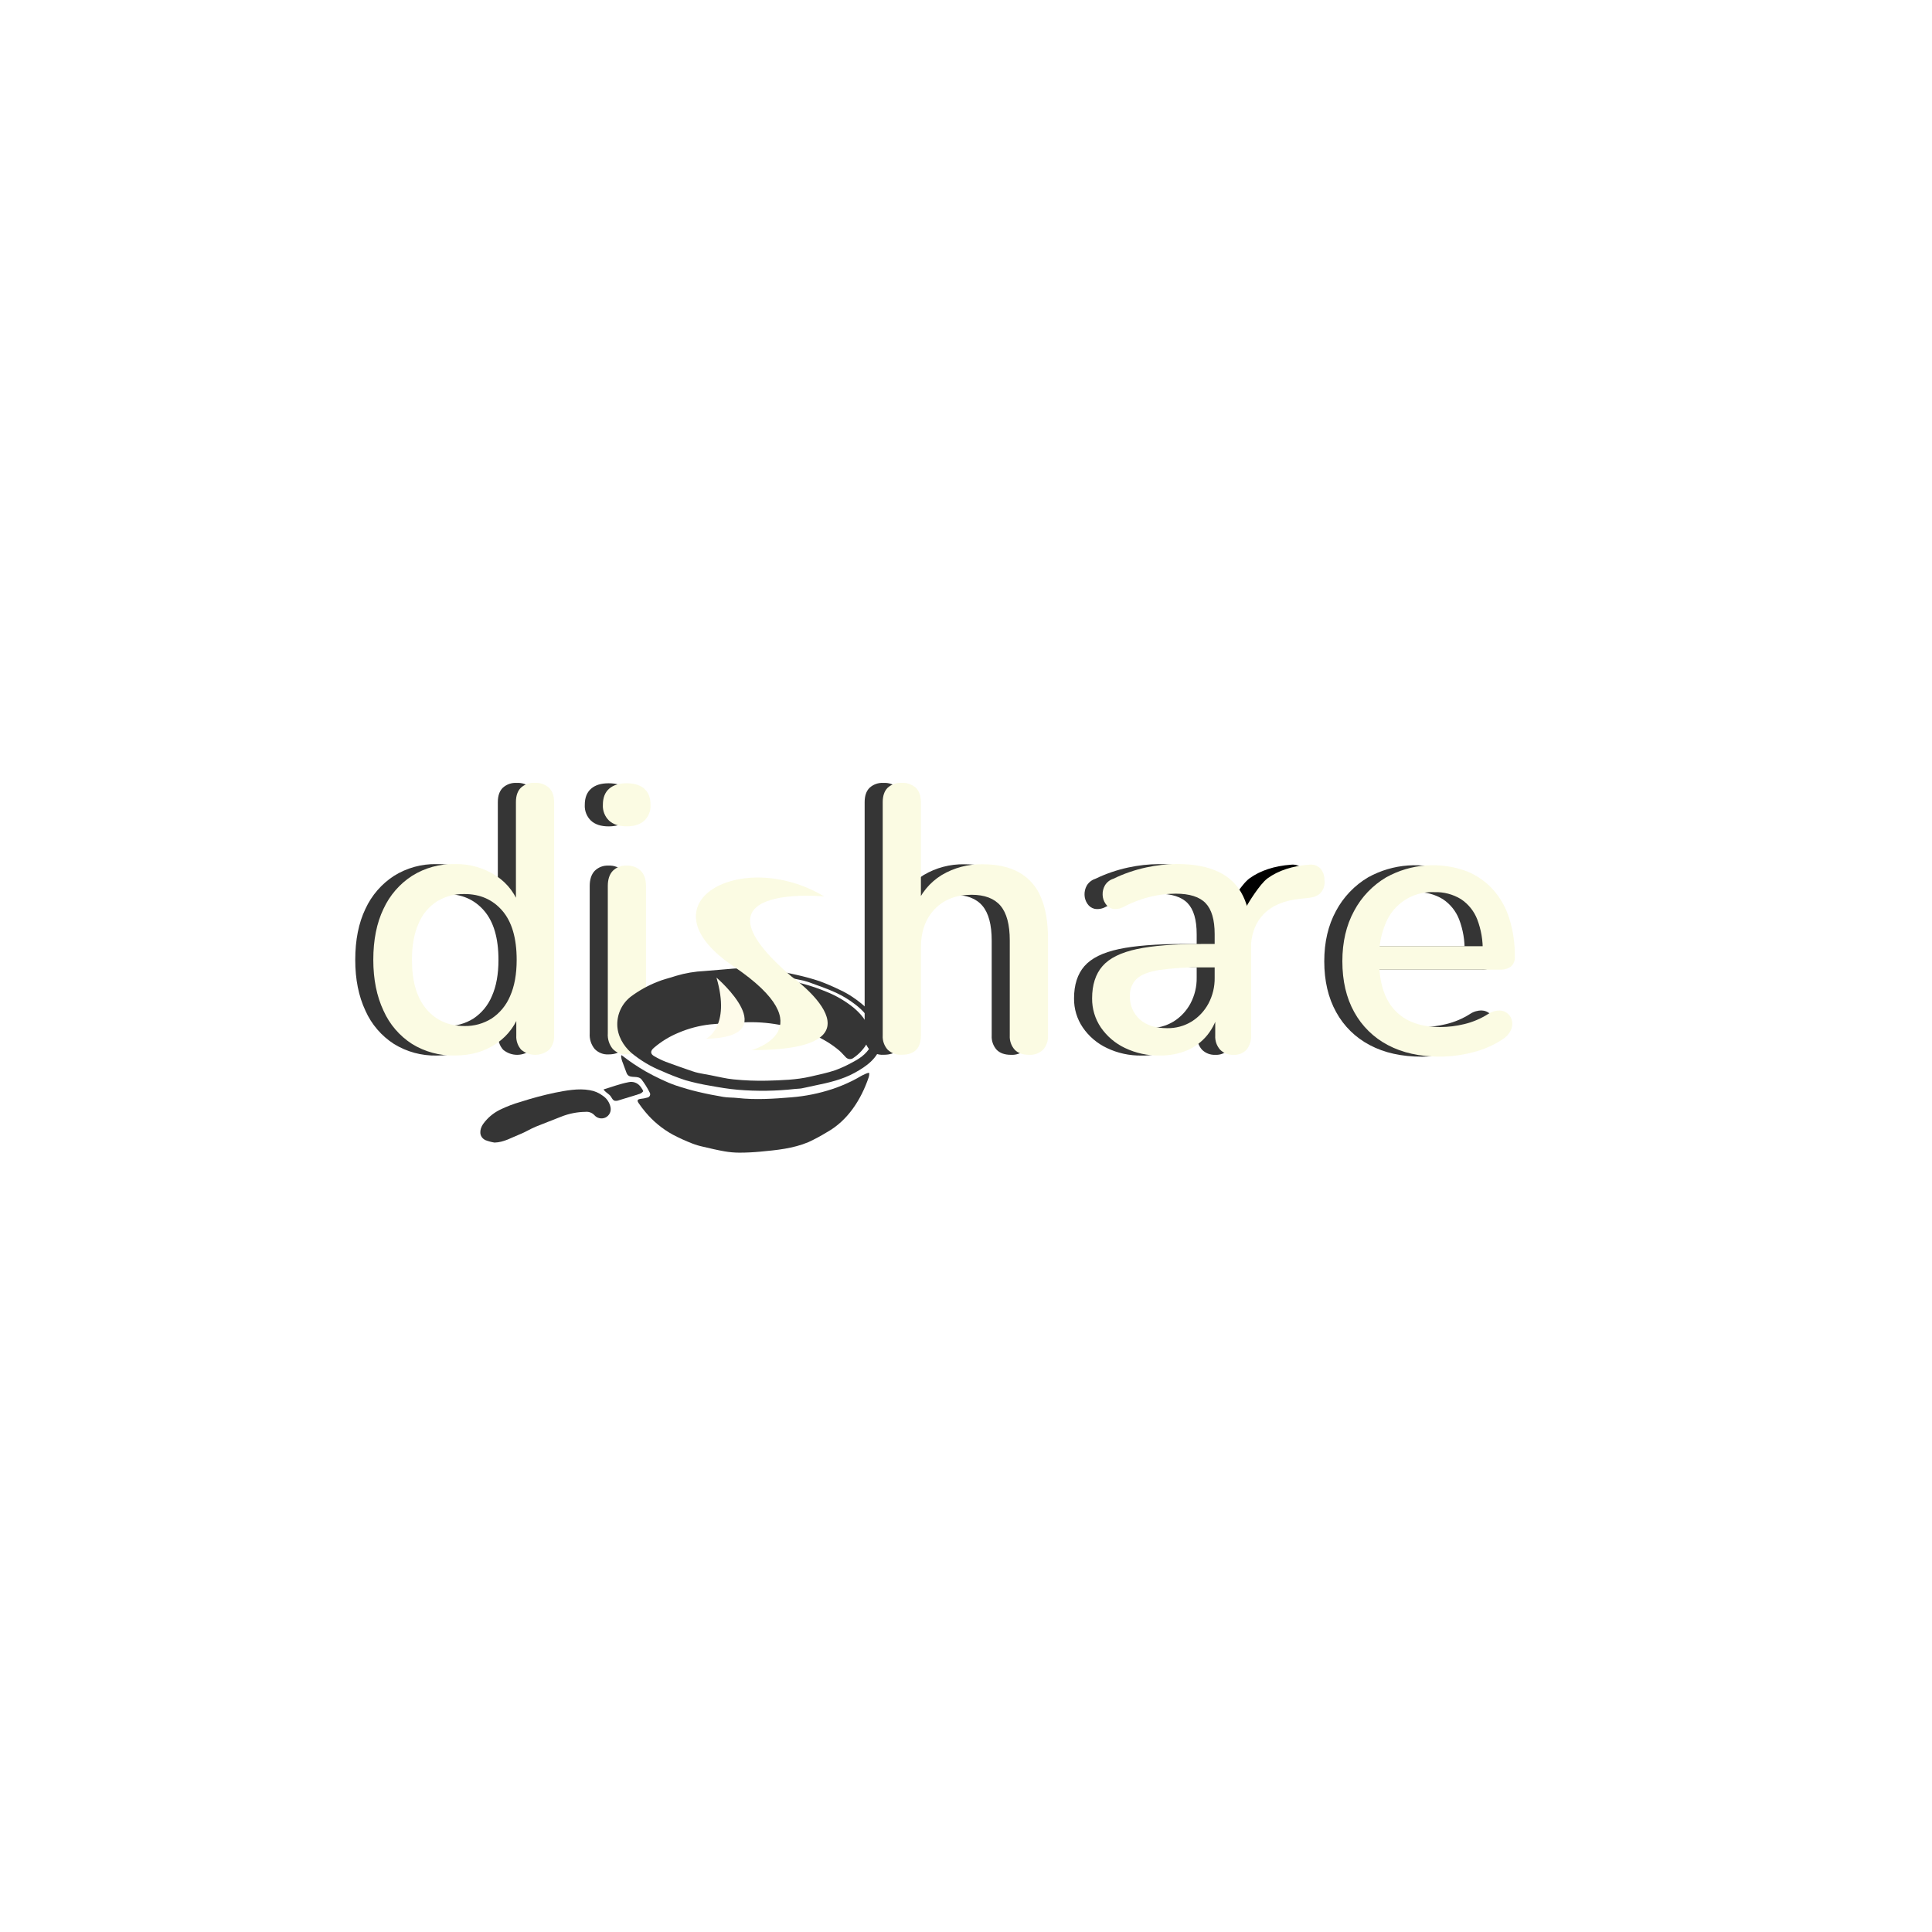
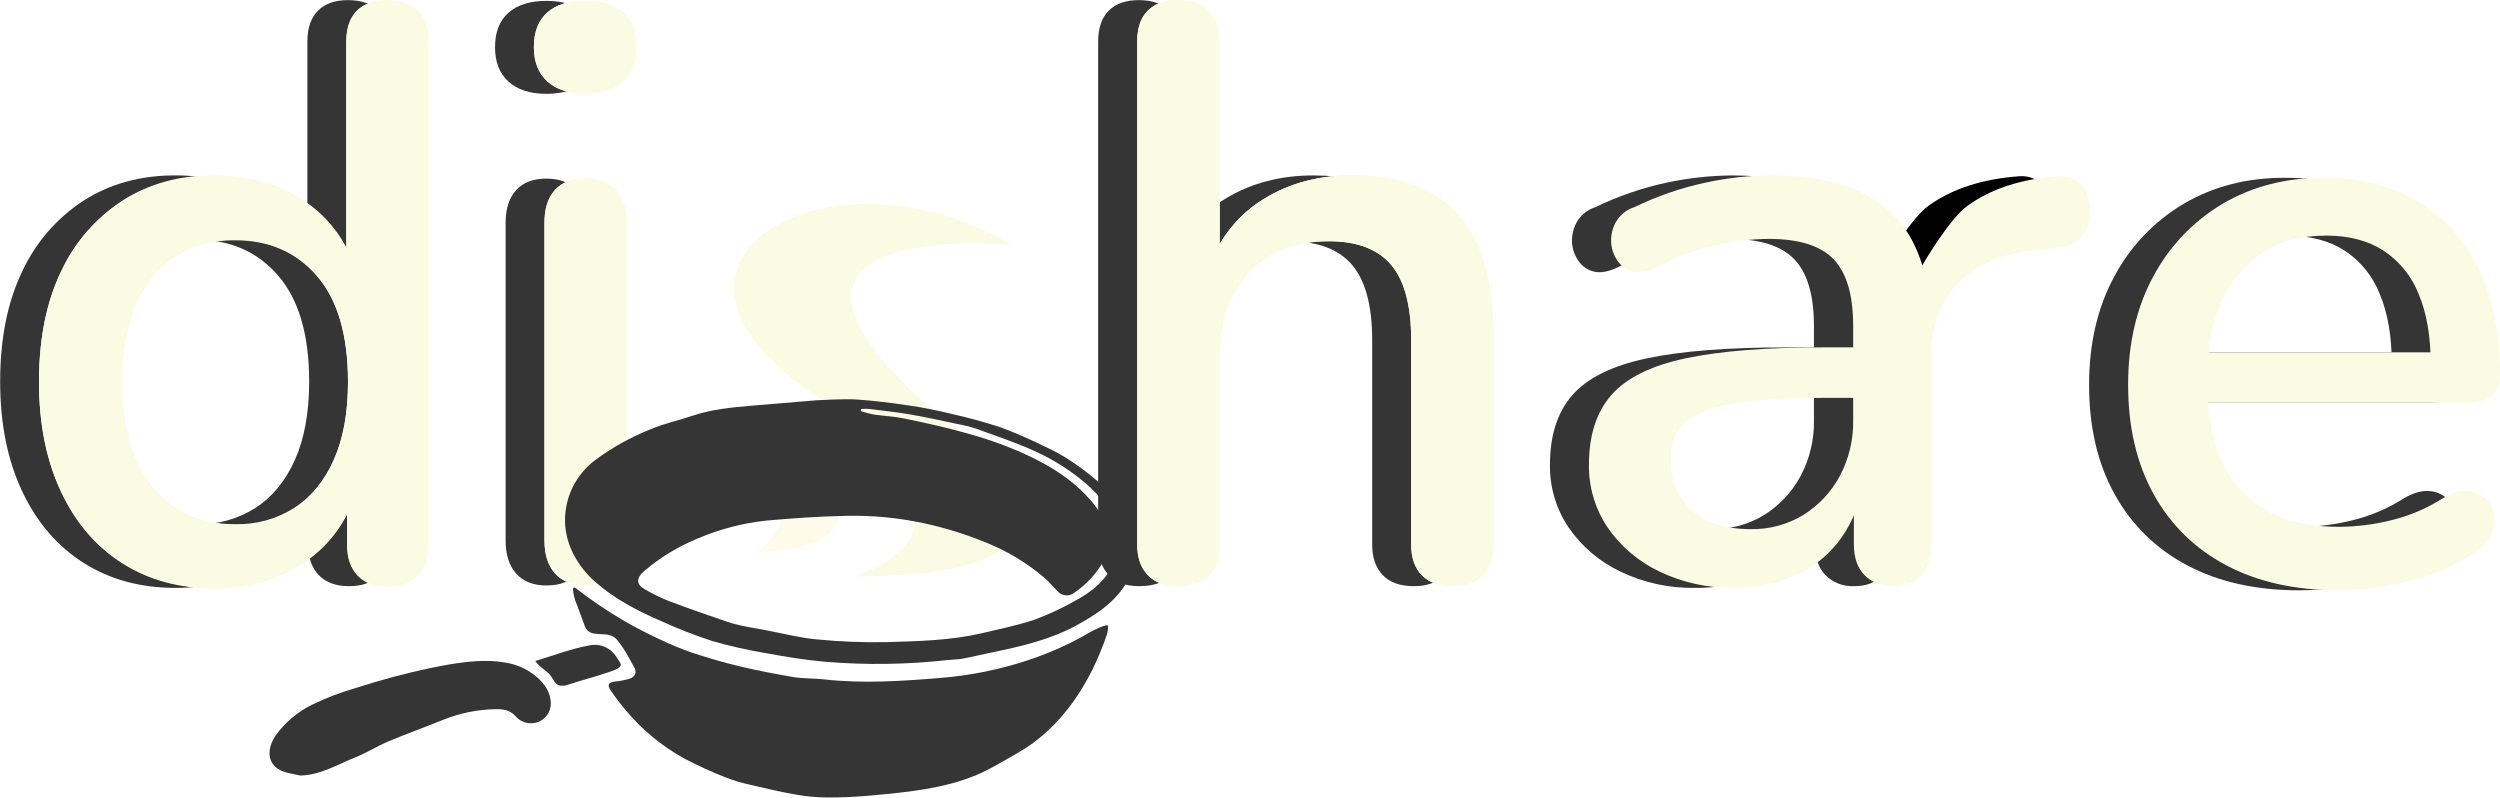
- <svg xmlns="http://www.w3.org/2000/svg" id="Layer_1" data-name="Layer 1" viewBox="0 0 878.74 878.74">
+ <svg xmlns="http://www.w3.org/2000/svg" id="Layer_1" data-name="Layer 1" viewBox="0 0 802.01 255.81">
  <defs>
    <style>.cls-1{fill:#353535;}.cls-2{fill:#fbfbe3;}.cls-3{fill:#fefbea;}</style>
  </defs>
-   <path class="cls-1" d="M198.57,480.1a35.55,35.55,0,0,1-19.35-5.25,34.75,34.75,0,0,1-13-15.13q-4.65-9.9-4.64-23.14,0-13.57,4.64-23.22a35.61,35.61,0,0,1,13-15,35.17,35.17,0,0,1,19.35-5.33,33.08,33.08,0,0,1,19,5.41A26.29,26.29,0,0,1,228.32,413h-1.89V364.86c0-2.87.74-5.05,2.24-6.54a8.59,8.59,0,0,1,6.36-2.23,8.92,8.92,0,0,1,6.45,2.23q2.33,2.24,2.32,6.54V471a9,9,0,0,1-2.23,6.45,9.89,9.89,0,0,1-12.73,0A8.93,8.93,0,0,1,226.6,471V455.85l1.89,3.78a27,27,0,0,1-10.75,14.88Q209.75,480.11,198.57,480.1ZM203,466.68a22.26,22.26,0,0,0,12.38-3.44,22.68,22.68,0,0,0,8.34-10.15q3-6.7,3-16.51,0-14.79-6.53-22.36T203,406.65A23,23,0,0,0,190.48,410a22.16,22.16,0,0,0-8.34,10.06q-3,6.71-3,16.51,0,14.63,6.54,22.36T203,466.68Z" />
-   <path class="cls-1" d="M276.82,375.87q-5.16,0-8-2.58a9.25,9.25,0,0,1-2.84-7.23c0-3.21.94-5.64,2.84-7.31s4.55-2.49,8-2.49,6.11.83,8,2.49,2.84,4.1,2.84,7.31a9.28,9.28,0,0,1-2.84,7.23Q282,375.87,276.82,375.87Zm0,103.71a8.1,8.1,0,0,1-6.36-2.49,10.07,10.07,0,0,1-2.24-7V403q0-4.47,2.24-6.88a8.27,8.27,0,0,1,6.36-2.41,8.54,8.54,0,0,1,6.45,2.41q2.33,2.41,2.33,6.88v67.08a10.07,10.07,0,0,1-2.24,7Q281.13,479.58,276.82,479.58Z" />
-   <path class="cls-1" d="M401.86,479.75a8.41,8.41,0,0,1-6.36-2.32,8.92,8.92,0,0,1-2.23-6.45V364.86q0-4.31,2.23-6.54a8.6,8.6,0,0,1,6.36-2.23,8.93,8.93,0,0,1,6.46,2.23c1.54,1.49,2.32,3.67,2.32,6.54V412.5h-2.41A28.61,28.61,0,0,1,420.1,398a35.08,35.08,0,0,1,18.57-4.9q10,0,16.6,3.69a22.9,22.9,0,0,1,9.89,11.18q3.27,7.49,3.27,18.84V471a8.93,8.93,0,0,1-2.24,6.45,8.41,8.41,0,0,1-6.36,2.32q-4.31,0-6.54-2.32a8.92,8.92,0,0,1-2.23-6.45V427.81q0-10.83-4.22-15.82t-13.15-5q-10.5,0-16.77,6.53t-6.28,17.55V471Q410.64,479.76,401.86,479.75Z" />
-   <path class="cls-1" d="M519.17,480.1a35.11,35.11,0,0,1-15.74-3.44,27.55,27.55,0,0,1-10.92-9.29,23.07,23.07,0,0,1-4-13.24q0-9.3,4.73-14.71t15.65-7.74q10.92-2.32,29.5-2.32h8.09V440H538.6a125.28,125.28,0,0,0-19.6,1.21q-7.23,1.2-10.24,4a10.25,10.25,0,0,0-3,7.82,13.58,13.58,0,0,0,4.47,10.58q4.47,4.05,12.39,4a20.63,20.63,0,0,0,11.18-3,21.8,21.8,0,0,0,7.65-8.17,24.22,24.22,0,0,0,2.84-11.86V424.89q0-9.81-4.13-14.11t-13.59-4.3a50.35,50.35,0,0,0-11.43,1.38,53.92,53.92,0,0,0-12.3,4.64,7.53,7.53,0,0,1-5,.86,5.36,5.36,0,0,1-3.27-2.32,7.58,7.58,0,0,1-1.29-4,8.08,8.08,0,0,1,1-4.21,7,7,0,0,1,3.87-3.1,67.23,67.23,0,0,1,15-5.16,68.21,68.21,0,0,1,13.93-1.54q11.52,0,19,3.61a23.29,23.29,0,0,1,11.09,11q3.62,7.4,3.61,19.09V471a9.41,9.41,0,0,1-2.06,6.45,7.64,7.64,0,0,1-6,2.32,8,8,0,0,1-6-2.32,8.93,8.93,0,0,1-2.24-6.45V459.8H546a25.63,25.63,0,0,1-5.07,10.92,24.1,24.1,0,0,1-9.21,7A30.94,30.94,0,0,1,519.17,480.1Z" />
-   <path d="M558.56,412.59c-.1.4-.18.79-.28,1.19s-.15.73-.25,1.1a5.71,5.71,0,0,1-.54,1.33,11.69,11.69,0,0,1,.65,2.44c.49,3.19,1.36,6.29,2.07,9.43.09.27.19.54.28.82l.29.52q.72-8.43,5.72-13.59,5.85-6,17-7.06l3.27-.34a8.43,8.43,0,0,0,5.84-2.49,7.32,7.32,0,0,0,1.55-5.77,7.55,7.55,0,0,0-2-5.33,6.3,6.3,0,0,0-4.9-1.55q-11.52.87-18.92,6.2c-3.67,2.64-9.14,11.89-9.21,12.05" />
-   <path class="cls-1" d="M646.7,480.61q-13.77,0-23.65-5.25a36.91,36.91,0,0,1-15.31-15q-5.41-9.72-5.42-23.13,0-13.08,5.33-22.88a39.18,39.18,0,0,1,14.62-15.31,43.9,43.9,0,0,1,36.81-2.66,32.15,32.15,0,0,1,11.78,8.25,35.51,35.51,0,0,1,7.4,13.16,56.57,56.57,0,0,1,2.49,17.37,5.44,5.44,0,0,1-1.72,4.39,7.81,7.81,0,0,1-5.16,1.46H616.08V430.39h53l-2.93,2.4a38.29,38.29,0,0,0-2.49-14.62,19.49,19.49,0,0,0-7.4-9.2,21.8,21.8,0,0,0-12.12-3.18,22.7,22.7,0,0,0-22.19,14.28A38.88,38.88,0,0,0,619,435.72v1q0,15.13,7.13,22.79t20.73,7.65a46.89,46.89,0,0,0,10.92-1.37,35.93,35.93,0,0,0,10.92-4.65,9.22,9.22,0,0,1,5.25-1.54,5.81,5.81,0,0,1,5.59,5,7,7,0,0,1-.69,4.22,10,10,0,0,1-3.61,3.87,43,43,0,0,1-13.59,5.93A60.31,60.31,0,0,1,646.7,480.61Z" />
-   <path class="cls-2" d="M206.79,480.08a35.54,35.54,0,0,1-19.35-5.24,34.76,34.76,0,0,1-13-15.14q-4.65-9.88-4.65-23.13,0-13.59,4.65-23.22a35.59,35.59,0,0,1,13-15,35.1,35.1,0,0,1,19.35-5.34,33.09,33.09,0,0,1,19,5.42A26.3,26.3,0,0,1,236.55,413h-1.89V364.85q0-4.31,2.23-6.54a8.61,8.61,0,0,1,6.37-2.24,8.93,8.93,0,0,1,6.45,2.24c1.54,1.49,2.32,3.67,2.32,6.54V471a8.93,8.93,0,0,1-2.24,6.45,9.89,9.89,0,0,1-12.73,0,8.92,8.92,0,0,1-2.23-6.45V455.83l1.89,3.79A27.05,27.05,0,0,1,226,474.49Q218,480.09,206.79,480.08Zm4.47-13.41a22.4,22.4,0,0,0,12.39-3.44A22.8,22.8,0,0,0,232,453.08q3-6.7,3-16.51,0-14.79-6.54-22.36t-17.2-7.57A23,23,0,0,0,198.71,410a22.09,22.09,0,0,0-8.34,10.06q-3,6.7-3,16.51,0,14.63,6.53,22.36T211.26,466.67Z" />
-   <path class="cls-2" d="M285.05,375.85q-5.16,0-8-2.58a9.26,9.26,0,0,1-2.84-7.22q0-4.82,2.84-7.31t8-2.49q5.16,0,8,2.49t2.84,7.31a9.26,9.26,0,0,1-2.84,7.22Q290.22,375.85,285.05,375.85Zm0,103.72a8.06,8.06,0,0,1-6.36-2.5,10,10,0,0,1-2.24-7V403c0-3,.74-5.27,2.24-6.88a8.22,8.22,0,0,1,6.36-2.41,8.53,8.53,0,0,1,6.45,2.41q2.33,2.42,2.32,6.88v67.08a10.1,10.1,0,0,1-2.23,7Q289.34,479.58,285.05,479.57Z" />
-   <path class="cls-2" d="M410.09,479.74a8.41,8.41,0,0,1-6.36-2.32,8.93,8.93,0,0,1-2.24-6.45V364.85q0-4.31,2.24-6.54a8.61,8.61,0,0,1,6.36-2.24,8.93,8.93,0,0,1,6.45,2.24q2.32,2.24,2.32,6.54v47.64h-2.41A28.62,28.62,0,0,1,428.32,398a35.1,35.1,0,0,1,18.58-4.91q10,0,16.6,3.7a22.85,22.85,0,0,1,9.89,11.18q3.25,7.49,3.27,18.84V471a8.93,8.93,0,0,1-2.24,6.45,8.41,8.41,0,0,1-6.36,2.32q-4.31,0-6.54-2.32a8.93,8.93,0,0,1-2.24-6.45V427.8q0-10.85-4.21-15.83t-13.16-5q-10.49,0-16.77,6.53t-6.28,17.55V471Q418.86,479.75,410.09,479.74Z" />
-   <path class="cls-2" d="M527.39,480.08a35.09,35.09,0,0,1-15.73-3.43,27.66,27.66,0,0,1-10.93-9.29,23.16,23.16,0,0,1-4-13.25q0-9.28,4.73-14.7t15.65-7.74q10.92-2.32,29.5-2.32h8.08V440h-7.91a125.63,125.63,0,0,0-19.61,1.2c-4.81.81-8.23,2.15-10.23,4.05a10.22,10.22,0,0,0-3,7.82,13.58,13.58,0,0,0,4.47,10.58q4.47,4,12.38,4a20.63,20.63,0,0,0,11.18-3,21.83,21.83,0,0,0,7.66-8.17,24.23,24.23,0,0,0,2.84-11.87V424.87q0-9.8-4.13-14.1t-13.59-4.3a50.5,50.5,0,0,0-11.44,1.38,53.33,53.33,0,0,0-12.3,4.64,7.57,7.57,0,0,1-5,.86A5.36,5.36,0,0,1,502.8,411a7.43,7.43,0,0,1-1.29-4,8,8,0,0,1,1-4.21,6.89,6.89,0,0,1,3.87-3.1,66,66,0,0,1,15-5.16,68.35,68.35,0,0,1,13.94-1.55q11.52,0,19,3.62a23.21,23.21,0,0,1,11.1,11q3.6,7.4,3.61,19.1V471a9.36,9.36,0,0,1-2.07,6.45,7.61,7.61,0,0,1-6,2.32,8,8,0,0,1-6-2.32,8.92,8.92,0,0,1-2.23-6.45V459.79h1.55a25.63,25.63,0,0,1-5.08,10.92,24.17,24.17,0,0,1-9.2,7A31.16,31.16,0,0,1,527.39,480.08Z" />
-   <path class="cls-2" d="M566.79,412.58c-.1.39-.19.79-.28,1.18s-.16.73-.25,1.1a5.61,5.61,0,0,1-.54,1.34,12.15,12.15,0,0,1,.64,2.44c.5,3.19,1.36,6.29,2.07,9.42.1.28.19.55.28.83s.19.32.3.52q.72-8.43,5.71-13.6,5.85-6,17-7.05l3.27-.34q4-.35,5.85-2.5a7.29,7.29,0,0,0,1.55-5.76,7.62,7.62,0,0,0-2-5.33,6.29,6.29,0,0,0-4.9-1.55q-11.53.86-18.92,6.19c-3.67,2.65-9.14,11.9-9.21,12.06" />
-   <path class="cls-2" d="M654.92,480.6q-13.75,0-23.65-5.25a37.15,37.15,0,0,1-15.31-15q-5.41-9.72-5.41-23.14,0-13.06,5.33-22.87a39.11,39.11,0,0,1,14.62-15.31,43.86,43.86,0,0,1,36.81-2.67,32.34,32.34,0,0,1,11.78,8.26,35.65,35.65,0,0,1,7.4,13.16A56.57,56.57,0,0,1,689,435.19a5.44,5.44,0,0,1-1.72,4.38A7.79,7.79,0,0,1,682.1,441H624.31V430.37h53l-2.92,2.41a38.25,38.25,0,0,0-2.49-14.62,19.55,19.55,0,0,0-7.4-9.2,21.84,21.84,0,0,0-12.13-3.18,22.71,22.71,0,0,0-22.18,14.27,38.71,38.71,0,0,0-2.93,15.65v1q0,15.13,7.14,22.79t20.73,7.65A47.05,47.05,0,0,0,666,465.8a35.65,35.65,0,0,0,10.92-4.64,9.31,9.31,0,0,1,5.25-1.55,5.83,5.83,0,0,1,5.59,5,7,7,0,0,1-.69,4.21,9.88,9.88,0,0,1-3.61,3.87,43.06,43.06,0,0,1-13.59,5.94A60.8,60.8,0,0,1,654.92,480.6Z" />
-   <path class="cls-1" d="M400.15,466.69a31.81,31.81,0,0,0-4.89-7.12,50,50,0,0,0-7.35-6,40,40,0,0,0-5.85-3.31,99.75,99.75,0,0,0-9.32-4,105.46,105.46,0,0,0-10.52-2.88c-3-.72-6.05-1.32-9.11-1.78-3.55-.53-7.13-1-10.71-1.23-2.78-.2-8.11.16-8.43.16h-.06c-4.44.37-9,.74-13.52,1.13a53.6,53.6,0,0,0-12.87,2.18c-2.9,1-5.89,1.6-8.76,2.83a52.25,52.25,0,0,0-11.63,6.47,15.85,15.85,0,0,0-6.37,13c.09,5,2.74,9.5,6.35,12.7a52,52,0,0,0,14,8.34,105.31,105.31,0,0,0,10.66,4.14A100.54,100.54,0,0,0,323,493.83c4.17.76,8.37,1.47,12.59,1.83a132.61,132.61,0,0,0,26.05-.37c1-.11,2-.09,3-.27,2-.38,3.94-.87,5.92-1.27,6.32-1.29,12.46-2.67,18.17-5.8,5.45-3,10.28-6.43,12.14-12.81A11.11,11.11,0,0,0,400.15,466.69Zm-3.49,7.83c-1.65,4-4.71,6.4-8.3,8.31a58,58,0,0,1-8.46,3.95c-3.65,1.23-7.46,2-11.22,2.88-6.56,1.53-13.28,1.68-19.95,1.88a124.91,124.91,0,0,1-15-.59c-3.55-.32-7.05-1.25-10.57-1.91-1.78-.33-3.57-.63-5.35-1a24.15,24.15,0,0,1-3-.84c-4-1.39-8-2.76-12-4.26a38.31,38.31,0,0,1-5.2-2.52c-1.87-1.05-1.89-2.4-.19-3.84a41.14,41.14,0,0,1,11.24-6.87A50.92,50.92,0,0,1,323,465.94c5.7-.52,11.43-.91,17.15-1a70.62,70.62,0,0,1,16.11,1.53,78.24,78.24,0,0,1,13.29,4.05,44.31,44.31,0,0,1,12.32,7.43c1,.9,1.91,2,2.9,3a2.58,2.58,0,0,0,3.49.16,20.19,20.19,0,0,0,6.33-7,7.57,7.57,0,0,0,.82-5.73c-1.23-4.21-3.91-7.28-7.16-10.05a47.63,47.63,0,0,0-12.09-7.13,84.26,84.26,0,0,0-11.09-3.79c-4.24-1.19-8.56-2.12-12.88-3-2.07-.43-4.2-.5-6.3-.81a23.08,23.08,0,0,1-2.55-.62.27.27,0,0,1-.19-.32.26.26,0,0,1,.26-.21,10.3,10.3,0,0,1,1.47,0c2.88.36,5.77.66,8.63,1.16,3.35.58,6.68,1.32,10,2a30.3,30.3,0,0,1,4,1c4.27,1.56,8.59,3,12.71,4.9a45.8,45.8,0,0,1,8.68,5.27c3.71,2.83,6.86,6.26,8.37,10.85C398.14,470,397.63,472.19,396.66,474.52Z" />
-   <path class="cls-1" d="M282.81,480a.71.71,0,0,1,.14.1,92.59,92.59,0,0,0,10.62,7.15c2.31,1.32,4.69,2.53,7.09,3.66a63.81,63.81,0,0,0,6.74,2.8c3.28,1.09,6.6,2.07,10,2.87,3.85.92,7.75,1.69,11.65,2.34,2.09.35,4.25.24,6.36.48,8.24.93,16.45.37,24.66-.31a79.09,79.09,0,0,0,18.53-3.76,69.62,69.62,0,0,0,8.77-3.6c1.4-.69,2.79-1.43,4.13-2.24.29-.17,3.87-2.09,3.87-1.34a5.82,5.82,0,0,1-.25,1.81c-3.41,10.07-9.49,19.71-19,25a83,83,0,0,1-8.46,4.54c-7,2.92-14.45,3.62-21.93,4.32-3.14.29-6.3.45-9.45.45a40.26,40.26,0,0,1-6.76-.6c-3.25-.57-6.47-1.33-9.69-2.09a31.87,31.87,0,0,1-5-1.49,85.86,85.86,0,0,1-8.89-4.05,43.3,43.3,0,0,1-12.4-10.26,45.8,45.8,0,0,1-3.16-4.18c-.74-1.13-.38-1.61,1-1.8a15.31,15.31,0,0,0,3.1-.6,1.52,1.52,0,0,0,1-2.32,37.83,37.83,0,0,0-3.7-5.93c-1.67-1.94-4.67-.4-6.24-2a3.24,3.24,0,0,1-.67-1.22l-1.6-4.32a9.19,9.19,0,0,1-.76-3c0-.18,0-.41.21-.44A.29.29,0,0,1,282.81,480Z" />
-   <path class="cls-1" d="M224.91,519.68a20.05,20.05,0,0,1-4.16-1.12c-3-1.54-2.72-4.78-1.06-7.26a20.65,20.65,0,0,1,7.71-6.55,57.5,57.5,0,0,1,9.54-3.63,153.86,153.86,0,0,1,15.4-4.11c5-1,10.75-2.09,15.86-1.16a13.33,13.33,0,0,1,6,2.55,8.25,8.25,0,0,1,3.5,5.27,4.22,4.22,0,0,1-2.31,4.62,4.3,4.3,0,0,1-5.13-1.17,4.88,4.88,0,0,0-4-1.41,30.8,30.8,0,0,0-11,2.19c-3.87,1.58-7.82,3-11.67,4.59-2.4,1-4.63,2.43-7.05,3.38C232.75,517.35,229.23,519.59,224.91,519.68Z" />
-   <path class="cls-1" d="M274.51,495.51c3.81-1.13,7.52-2.58,11.44-3.3a5.23,5.23,0,0,1,5.2,1.81,2.79,2.79,0,0,1,.34.43c.39.69,1.24,1.65,1,2a3.9,3.9,0,0,1-2.1,1.24c-2.93,1-5.94,1.78-8.87,2.74a3.6,3.6,0,0,1-1.91.23c-1.1-.25-1.46-1.75-2.24-2.49C276.45,497.27,275.23,496.65,274.51,495.51Z" />
-   <path class="cls-3" d="M321.11,472.46s11.41-5.19,4.77-27.81C325.88,444.65,357.63,471.83,321.11,472.46Z" />
-   <path class="cls-2" d="M341.86,477.64s34.44-9.33-8.3-38.17,3.94-54.16,41.29-31.75c0,0-64.73-6.22-14.73,36.52C360.12,444.24,407,477.64,341.86,477.64Z" />
+   <path class="cls-1" d="M94,205.56q-16.76,0-29.43-8t-19.75-23q-7.07-15-7.06-35.18,0-20.65,7.06-35.31A54.3,54.3,0,0,1,64.52,81.32q12.69-8.1,29.43-8.1t28.9,8.24a40,40,0,0,1,16.35,22.1h-2.88V30.32q0-6.54,3.4-9.94T149.4,17q6.27,0,9.8,3.4t3.54,9.94V191.7q0,6.28-3.4,9.81T149.66,205q-6.28,0-9.68-3.53t-3.4-9.81v-23l2.88,5.75a41.08,41.08,0,0,1-16.35,22.62Q110.95,205.57,94,205.56Zm6.8-20.4a34,34,0,0,0,18.83-5.23q8.1-5.22,12.68-15.43t4.58-25.11q0-22.48-9.94-34T100.75,93.88A35.1,35.1,0,0,0,81.65,99q-8.12,5.1-12.68,15.3t-4.58,25.11q0,22.23,9.94,34T100.75,185.16Z" transform="translate(-37.71 -16.96)" />
+   <path class="cls-1" d="M213,47.06q-7.84,0-12.16-3.92t-4.32-11q0-7.32,4.32-11.11T213,17.24q7.85,0,12.16,3.8t4.32,11.11q0,7.07-4.32,11T213,47.06Zm0,157.72q-6.27,0-9.68-3.79t-3.4-10.6v-102c0-4.54,1.14-8,3.4-10.47s5.5-3.66,9.68-3.66,7.46,1.22,9.81,3.66,3.53,5.93,3.53,10.47v102q0,6.81-3.4,10.6T213,204.78Z" transform="translate(-37.71 -16.96)" />
+   <path class="cls-1" d="M403.1,205q-6.27,0-9.67-3.53T390,191.7V30.32q0-6.54,3.4-9.94T403.1,17q6.28,0,9.81,3.4t3.53,9.94v72.45h-3.66q5.76-14.64,18.05-22.1t28.25-7.45q15.17,0,25.24,5.62a34.77,34.77,0,0,1,15,17q5,11.39,5,28.64V191.7q0,6.28-3.4,9.81T491.25,205q-6.54,0-9.94-3.53t-3.4-9.81V126.05q0-16.47-6.41-24.06t-20-7.59q-16,0-25.5,9.94T416.44,131V191.7Q416.44,205.05,403.1,205Z" transform="translate(-37.71 -16.96)" />
+   <path class="cls-1" d="M581.49,205.56a53.33,53.33,0,0,1-23.94-5.23,41.93,41.93,0,0,1-16.61-14.12,35.11,35.11,0,0,1-6-20.14q0-14.13,7.19-22.36t23.8-11.77q16.62-3.54,44.86-3.53h12.29v16.21H611q-18.82,0-29.82,1.83t-15.56,6.15q-4.57,4.32-4.58,11.9,0,9.94,6.8,16.09t18.84,6.14a31.43,31.43,0,0,0,17-4.57,33.32,33.32,0,0,0,11.64-12.43,36.81,36.81,0,0,0,4.31-18V121.6q0-14.89-6.27-21.44t-20.67-6.54a77.23,77.23,0,0,0-17.39,2.09,81.63,81.63,0,0,0-18.7,7.06c-3,1.4-5.5,1.83-7.59,1.31a8.18,8.18,0,0,1-5-3.53,11.49,11.49,0,0,1-2-6,12.3,12.3,0,0,1,1.57-6.41,10.47,10.47,0,0,1,5.89-4.7,100.83,100.83,0,0,1,22.75-7.85,103.59,103.59,0,0,1,21.19-2.35q17.52,0,28.9,5.49a35.3,35.3,0,0,1,16.87,16.74q5.49,11.25,5.49,29V191.7q0,6.28-3.14,9.81T632.49,205a12.07,12.07,0,0,1-9.15-3.53q-3.4-3.52-3.4-9.81v-17h2.35a39,39,0,0,1-7.72,16.61,36.63,36.63,0,0,1-14,10.59A47.24,47.24,0,0,1,581.49,205.56Z" transform="translate(-37.71 -16.96)" />
+   <path d="M641.39,102.91c-.15.6-.28,1.2-.42,1.8s-.24,1.11-.38,1.67a8.81,8.81,0,0,1-.82,2,18.92,18.92,0,0,1,1,3.71c.75,4.85,2.06,9.57,3.14,14.33.15.42.29.84.43,1.26l.45.79c.73-8.55,3.61-15.45,8.69-20.68q8.89-9.15,25.9-10.72l5-.52q6-.52,8.89-3.8c1.92-2.17,2.7-5.1,2.35-8.76q-.26-5.49-3-8.11a9.6,9.6,0,0,0-7.46-2.35Q667.59,74.87,656.34,83c-5.58,4-13.89,18.08-14,18.34" transform="translate(-37.71 -16.96)" />
+   <path class="cls-1" d="M775.42,206.34q-20.92,0-36-8a56.21,56.21,0,0,1-23.28-22.75q-8.25-14.78-8.24-35.18,0-19.87,8.1-34.79a59.56,59.56,0,0,1,22.24-23.28Q752.4,74,770.45,74a61.88,61.88,0,0,1,23.8,4.32,49.18,49.18,0,0,1,17.92,12.55,54.23,54.23,0,0,1,11.25,20,86.22,86.22,0,0,1,3.79,26.42c0,3-.88,5.19-2.62,6.67s-4.36,2.22-7.84,2.22H728.86V130h80.56L805,133.63q0-13.08-3.8-22.23a29.66,29.66,0,0,0-11.24-14q-7.46-4.83-18.44-4.84-12.3,0-20.8,5.76a36.24,36.24,0,0,0-13,16q-4.44,10.2-4.44,23.8v1.57q0,23,10.85,34.66t31.52,11.64a71.32,71.32,0,0,0,16.61-2.09,54.76,54.76,0,0,0,16.61-7.06q4.44-2.61,8-2.36a9.09,9.09,0,0,1,5.75,2.36,9,9,0,0,1,2.75,5.23,10.53,10.53,0,0,1-1,6.41,15.1,15.1,0,0,1-5.49,5.88,65.42,65.42,0,0,1-20.66,9A91.66,91.66,0,0,1,775.42,206.34Z" transform="translate(-37.71 -16.96)" />
+   <path class="cls-2" d="M106.45,205.54q-16.74,0-29.42-8t-19.75-23q-7.06-15-7.06-35.18,0-20.66,7.06-35.31A54.3,54.3,0,0,1,77,81.3q12.68-8.1,29.42-8.1t28.91,8.24a39.92,39.92,0,0,1,16.34,22.1h-2.87V30.3q0-6.54,3.4-9.94t9.68-3.4q6.27,0,9.8,3.4t3.53,9.94V191.68q0,6.28-3.4,9.81T162.17,205q-6.28,0-9.68-3.53t-3.4-9.81v-23l2.88,5.75A41.13,41.13,0,0,1,135.62,197Q123.46,205.55,106.45,205.54Zm6.8-20.4a34,34,0,0,0,18.84-5.23q8.1-5.22,12.68-15.43t4.58-25.11q0-22.49-9.94-34T113.25,93.86A35.09,35.09,0,0,0,94.16,99q-8.11,5.1-12.69,15.3T76.9,139.37q0,22.23,9.94,34T113.25,185.14Z" transform="translate(-37.71 -16.96)" />
+   <path class="cls-2" d="M225.46,47q-7.85,0-12.16-3.92t-4.32-11q0-7.32,4.32-11.12t12.16-3.79q7.84,0,12.16,3.79t4.32,11.12q0,7.07-4.32,11T225.46,47Zm0,157.72q-6.27,0-9.68-3.79t-3.4-10.6v-102c0-4.54,1.14-8,3.4-10.47s5.5-3.66,9.68-3.66,7.46,1.22,9.81,3.66,3.53,5.93,3.53,10.47v102q0,6.81-3.4,10.6T225.46,204.76Z" transform="translate(-37.71 -16.96)" />
+   <path class="cls-2" d="M415.61,205q-6.27,0-9.67-3.53t-3.41-9.81V30.3q0-6.54,3.41-9.94t9.67-3.4q6.28,0,9.81,3.4T429,30.3v72.45h-3.66q5.74-14.64,18-22.1t28.25-7.45q15.17,0,25.24,5.62a34.77,34.77,0,0,1,15,17q5,11.39,5,28.64v67.22q0,6.28-3.4,9.81T503.76,205q-6.54,0-9.94-3.53t-3.4-9.81V126q0-16.47-6.41-24.06t-20-7.59q-16,0-25.5,9.94T429,131v60.68Q429,205,415.61,205Z" transform="translate(-37.71 -16.96)" />
+   <path class="cls-2" d="M594,205.54a53.3,53.3,0,0,1-23.94-5.23,41.93,41.93,0,0,1-16.61-14.12,35.11,35.11,0,0,1-6-20.14q0-14.13,7.19-22.36t23.8-11.77q16.61-3.54,44.86-3.53h12.29V144.6h-12q-18.82,0-29.82,1.83t-15.56,6.15q-4.57,4.32-4.58,11.9,0,9.95,6.8,16.09t18.84,6.14a31.43,31.43,0,0,0,17-4.57,33.32,33.32,0,0,0,11.64-12.43,36.92,36.92,0,0,0,4.31-18.05V121.58q0-14.91-6.27-21.44T605.24,93.6a77.16,77.16,0,0,0-17.39,2.09,81.63,81.63,0,0,0-18.7,7.06c-3,1.4-5.5,1.83-7.59,1.31a8.18,8.18,0,0,1-5-3.53,11.49,11.49,0,0,1-2-6,12.18,12.18,0,0,1,1.57-6.41,10.48,10.48,0,0,1,5.88-4.7,100.58,100.58,0,0,1,22.76-7.85A103.59,103.59,0,0,1,606,73.2q17.52,0,28.9,5.49A35.34,35.34,0,0,1,651.8,95.43q5.49,11.25,5.49,29v67.22q0,6.28-3.14,9.81T645,205a12.07,12.07,0,0,1-9.15-3.53q-3.4-3.53-3.41-9.81v-17h2.36a39,39,0,0,1-7.72,16.61,36.63,36.63,0,0,1-14,10.59A47.24,47.24,0,0,1,594,205.54Z" transform="translate(-37.71 -16.96)" />
+   <path class="cls-2" d="M653.9,102.89c-.15.6-.28,1.2-.42,1.8s-.24,1.11-.38,1.67a8.81,8.81,0,0,1-.82,2,18.92,18.92,0,0,1,1,3.71c.75,4.85,2.06,9.56,3.14,14.33.15.42.29.84.43,1.26l.45.79c.73-8.55,3.61-15.45,8.69-20.68q8.89-9.15,25.9-10.72l5-.52q6-.53,8.89-3.8c1.92-2.17,2.7-5.1,2.35-8.76q-.26-5.49-3-8.11a9.56,9.56,0,0,0-7.45-2.35Q680.1,74.85,668.85,83c-5.58,4-13.9,18.08-14,18.34" transform="translate(-37.71 -16.96)" />
+   <path class="cls-2" d="M787.93,206.32q-20.92,0-36-8a56.27,56.27,0,0,1-23.28-22.75q-8.23-14.78-8.23-35.18,0-19.87,8.1-34.79a59.56,59.56,0,0,1,22.24-23.28Q764.91,74,783,74a61.92,61.92,0,0,1,23.8,4.32,49.18,49.18,0,0,1,17.92,12.55,54.37,54.37,0,0,1,11.25,20,86.22,86.22,0,0,1,3.79,26.42c0,3-.88,5.19-2.62,6.67s-4.36,2.22-7.84,2.22H741.37V130h80.56l-4.44,3.66q0-13.08-3.8-22.23a29.66,29.66,0,0,0-11.24-14Q795,92.55,784,92.54q-12.29,0-20.79,5.76a36.24,36.24,0,0,0-13,16q-4.44,10.2-4.44,23.8v1.57q0,23,10.85,34.66t31.52,11.64a71.38,71.38,0,0,0,16.61-2.09,54.76,54.76,0,0,0,16.61-7.06c3-1.75,5.62-2.53,8-2.36a9.09,9.09,0,0,1,5.75,2.36,9,9,0,0,1,2.75,5.23,10.6,10.6,0,0,1-1,6.41,15.18,15.18,0,0,1-5.49,5.88,65.42,65.42,0,0,1-20.66,9A91.66,91.66,0,0,1,787.93,206.32Z" transform="translate(-37.71 -16.96)" />
+   <path class="cls-3" d="M280.3,193.94s17.35-7.89,7.26-42.28C287.56,151.66,335.83,193,280.3,193.94Z" transform="translate(-37.71 -16.96)" />
+   <path class="cls-2" d="M311.85,201.83s52.38-14.2-12.62-58.05,6-82.35,62.79-48.28c0,0-98.44-9.46-22.4,55.53C339.62,151,410.92,201.83,311.85,201.83Z" transform="translate(-37.71 -16.96)" />
+   <path class="cls-2" d="M106.45,205.74q-16.74,0-29.42-8t-19.75-23q-7.06-15-7.06-35.18,0-20.65,7.06-35.31A54.22,54.22,0,0,1,77,81.5q12.68-8.11,29.42-8.11t28.91,8.24a39.92,39.92,0,0,1,16.34,22.1h-2.87V30.49q0-6.52,3.4-9.94t9.68-3.4q6.27,0,9.8,3.4t3.53,9.94V191.88q0,6.27-3.4,9.8t-9.67,3.53q-6.28,0-9.68-3.53t-3.4-9.8v-23l2.88,5.75a41.19,41.19,0,0,1-16.35,22.63Q123.46,205.73,106.45,205.74Zm6.8-20.41a34,34,0,0,0,18.84-5.23q8.1-5.22,12.68-15.43t4.58-25.11q0-22.49-9.94-34T113.25,94.05a35.09,35.09,0,0,0-19.09,5.1q-8.11,5.1-12.69,15.3T76.9,139.56q0,22.24,9.94,34T113.25,185.33Z" transform="translate(-37.71 -16.96)" />
+   <path class="cls-2" d="M225.46,47q-7.85,0-12.16-3.92t-4.32-11q0-7.32,4.32-11.12t12.16-3.79q7.84,0,12.16,3.79t4.32,11.12q0,7.07-4.32,11T225.46,47Zm0,157.72q-6.27,0-9.68-3.79t-3.4-10.6v-102c0-4.54,1.14-8,3.4-10.47s5.5-3.66,9.68-3.66,7.46,1.22,9.81,3.66,3.53,5.93,3.53,10.47v102q0,6.81-3.4,10.6T225.46,204.76Z" transform="translate(-37.71 -16.96)" />
+   <path class="cls-3" d="M280.3,193.94s17.35-7.89,7.26-42.28C287.56,151.66,335.83,193,280.3,193.94Z" transform="translate(-37.71 -16.96)" />
+   <path class="cls-2" d="M311.85,201.83s52.38-14.2-12.62-58.05,6-82.35,62.79-48.28c0,0-98.44-9.46-22.4,55.53C339.62,151,410.92,201.83,311.85,201.83Z" transform="translate(-37.71 -16.96)" />
+   <path class="cls-2" d="M415.61,205q-6.27,0-9.67-3.53t-3.41-9.81V30.3q0-6.54,3.41-9.94t9.67-3.4q6.28,0,9.81,3.4T429,30.3v72.45h-3.66q5.74-14.64,18-22.1t28.25-7.45q15.17,0,25.24,5.62a34.77,34.77,0,0,1,15,17q5,11.39,5,28.64v67.22q0,6.28-3.4,9.81T503.76,205q-6.54,0-9.94-3.53t-3.4-9.81V126q0-16.47-6.41-24.06t-20-7.59q-16,0-25.5,9.94T429,131v60.68Q429,205,415.61,205Z" transform="translate(-37.71 -16.96)" />
+   <path class="cls-1" d="M400.49,185.17a47.8,47.8,0,0,0-7.43-10.82,75.62,75.62,0,0,0-11.18-9.09,58.41,58.41,0,0,0-8.89-5,151.72,151.72,0,0,0-14.17-6.17,159.53,159.53,0,0,0-16-4.38Q336,148,329,147c-5.4-.82-10.84-1.47-16.29-1.87-4.23-.31-12.33.24-12.82.23h-.09l-20.56,1.71c-6.61.56-13.2,1.17-19.57,3.32-4.41,1.5-8.95,2.44-13.32,4.3a79.2,79.2,0,0,0-17.68,9.85,24.12,24.12,0,0,0-9.7,19.77c.14,7.54,4.17,14.44,9.67,19.3,6.31,5.57,13.69,9.38,21.34,12.68a157.06,157.06,0,0,0,16.19,6.3,149,149,0,0,0,17,3.86c6.34,1.16,12.73,2.25,19.15,2.8a202.54,202.54,0,0,0,39.62-.57c1.53-.17,3.09-.14,4.6-.42,3-.56,6-1.31,9-1.92,9.61-2,18.94-4.06,27.64-8.83,8.28-4.54,15.62-9.77,18.45-19.47A16.9,16.9,0,0,0,400.49,185.17Zm-5.3,11.91c-2.51,6-7.17,9.74-12.63,12.64a87.39,87.39,0,0,1-12.87,6c-5.54,1.87-11.33,3.05-17,4.38-10,2.32-20.2,2.55-30.35,2.85a188.46,188.46,0,0,1-22.78-.89c-5.4-.5-10.72-1.91-16.07-2.91-2.71-.5-5.43-.95-8.13-1.52a37.39,37.39,0,0,1-4.55-1.27c-6.11-2.12-12.24-4.2-18.28-6.49a57,57,0,0,1-7.91-3.82c-2.84-1.61-2.88-3.66-.29-5.85a63.06,63.06,0,0,1,17.09-10.44A77.41,77.41,0,0,1,283.23,184c8.67-.79,17.38-1.39,26.09-1.56a107.27,107.27,0,0,1,24.5,2.32A118.2,118.2,0,0,1,354,191a67.22,67.22,0,0,1,18.74,11.3c1.58,1.37,2.91,3,4.4,4.5a3.91,3.91,0,0,0,5.31.24,30.59,30.59,0,0,0,9.63-10.67c1.36-2.66,2.17-5.54,1.25-8.71-1.87-6.4-6-11.07-10.89-15.29-5.53-4.7-11.86-8-18.39-10.84a129.19,129.19,0,0,0-16.85-5.76c-6.46-1.81-13-3.23-19.6-4.6-3.14-.65-6.39-.76-9.57-1.22a34.83,34.83,0,0,1-3.88-1,.42.42,0,0,1-.3-.48.4.4,0,0,1,.39-.32,14.08,14.08,0,0,1,2.25,0c4.38.54,8.77,1,13.12,1.75,5.1.88,10.16,2,15.22,3.08a43.46,43.46,0,0,1,6.12,1.53c6.49,2.37,13.07,4.56,19.32,7.45a70.85,70.85,0,0,1,13.2,8c5.65,4.31,10.44,9.52,12.74,16.51C397.43,190.17,396.67,193.55,395.19,197.08Z" transform="translate(-37.71 -16.96)" />
+   <path class="cls-1" d="M222.06,205.41a1,1,0,0,1,.21.14,141.7,141.7,0,0,0,16.15,10.88c3.51,2,7.12,3.84,10.78,5.56a96.28,96.28,0,0,0,10.25,4.26c5,1.65,10,3.15,15.13,4.37,5.86,1.4,11.78,2.56,17.72,3.55,3.18.53,6.46.36,9.67.73,12.53,1.41,25,.57,37.51-.46a119.79,119.79,0,0,0,28.16-5.73A105.23,105.23,0,0,0,381,223.24c2.14-1.06,4.24-2.18,6.29-3.41.43-.26,5.89-3.17,5.89-2a8.78,8.78,0,0,1-.39,2.74c-5.19,15.32-14.43,30-28.83,38.07-4.24,2.39-8.4,5-12.87,6.9-10.66,4.45-22,5.51-33.35,6.57-4.77.45-9.58.69-14.37.69a60.08,60.08,0,0,1-10.28-.92c-4.94-.86-9.84-2-14.73-3.17a50.88,50.88,0,0,1-7.64-2.26,133,133,0,0,1-13.52-6.16,66.08,66.08,0,0,1-18.86-15.61,68.77,68.77,0,0,1-4.8-6.36c-1.12-1.71-.57-2.45,1.49-2.73a22.44,22.44,0,0,0,4.71-.92c1.56-.56,2.42-1.88,1.49-3.52-1.74-3.09-3.35-6.35-5.63-9-2.53-3-7.1-.61-9.48-3a5,5,0,0,1-1-1.87l-2.43-6.56a14.35,14.35,0,0,1-1.16-4.61c0-.27.06-.62.32-.67A.36.36,0,0,1,222.06,205.41Z" transform="translate(-37.71 -16.96)" />
+   <path class="cls-1" d="M134,265.75c-2.12-.54-4.43-.72-6.34-1.69-4.59-2.35-4.13-7.27-1.59-11.05a31.13,31.13,0,0,1,11.72-9.95,85.43,85.43,0,0,1,14.5-5.52,234.27,234.27,0,0,1,23.42-6.26c7.65-1.53,16.34-3.17,24.12-1.76a20.44,20.44,0,0,1,9.16,3.87c2.57,2,4.83,4.55,5.32,8a6.41,6.41,0,0,1-3.51,7,6.57,6.57,0,0,1-7.81-1.77c-1.69-1.88-3.91-2.2-6.14-2.15a46.87,46.87,0,0,0-16.8,3.34c-5.88,2.4-11.88,4.51-17.74,7-3.65,1.53-7,3.69-10.71,5.15C145.94,262.22,140.58,265.62,134,265.75Z" transform="translate(-37.71 -16.96)" />
+   <path class="cls-1" d="M209.43,229c5.8-1.71,11.43-3.92,17.4-5a8,8,0,0,1,7.91,2.75,5.38,5.38,0,0,1,.52.66c.59,1.05,1.88,2.51,1.57,3.06-.54,1-2,1.48-3.21,1.9-4.45,1.57-9,2.7-13.48,4.17a5.5,5.5,0,0,1-2.91.34c-1.67-.38-2.22-2.65-3.4-3.78C212.39,231.69,210.53,230.73,209.43,229Z" transform="translate(-37.71 -16.96)" />
</svg>
